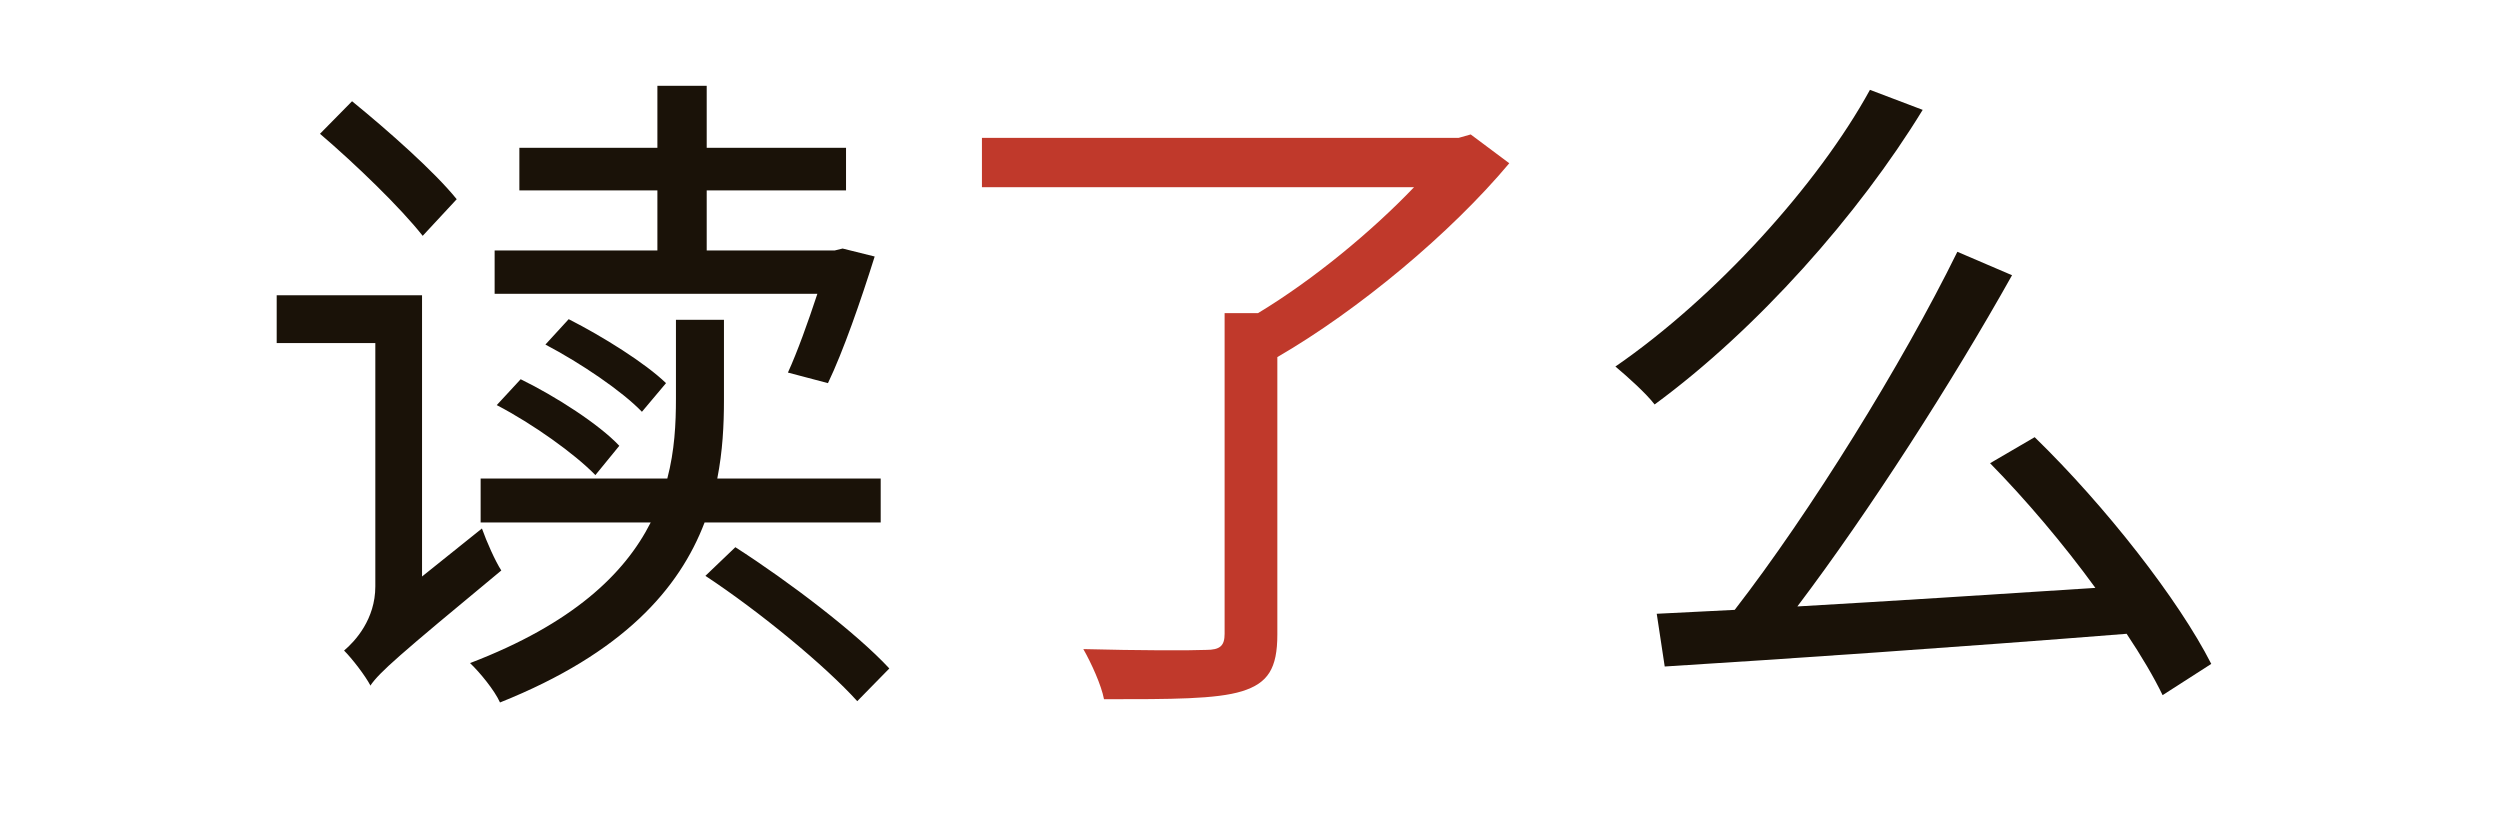
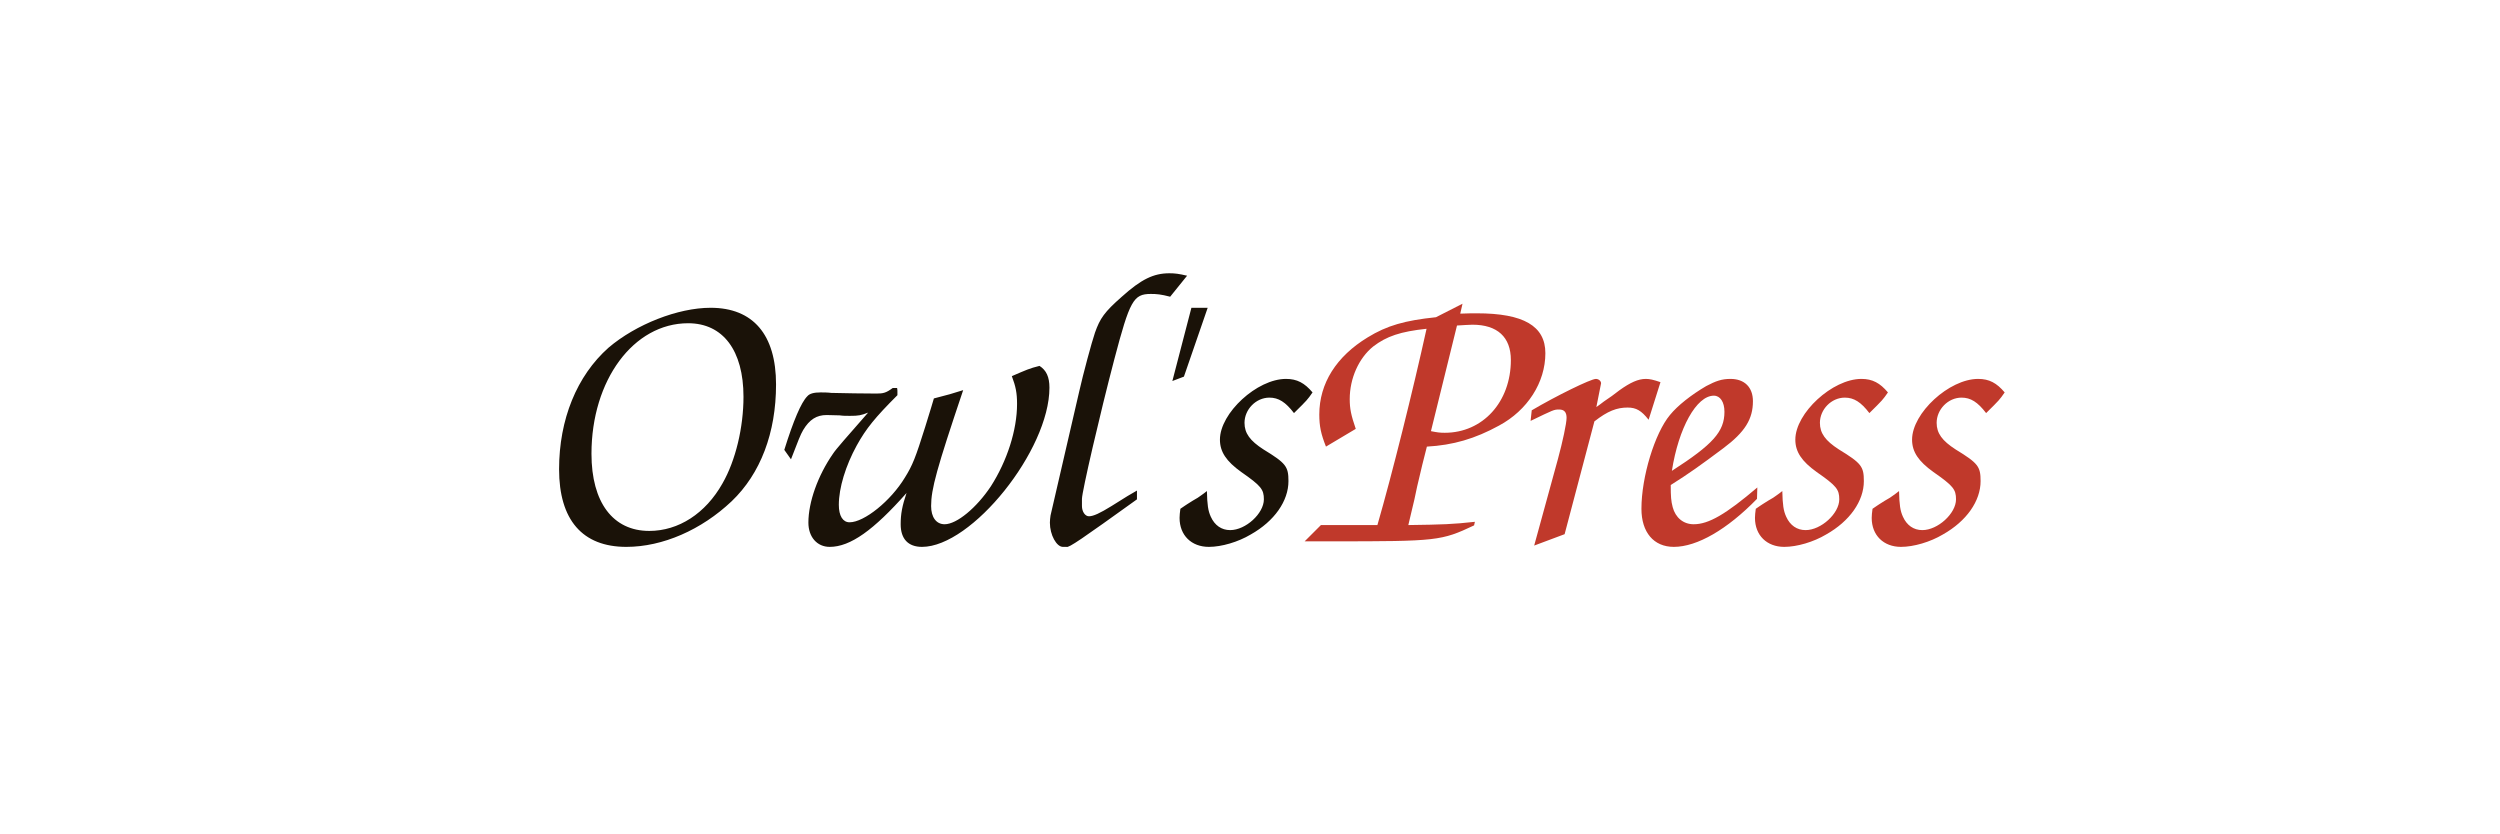
<svg xmlns="http://www.w3.org/2000/svg" viewBox="0 0 240 80" width="240" height="80">
-   <text x="120" y="62" text-anchor="middle" font-family="'UnifrakturMaguntia', cursive" font-size="64" fill="#1a1208" letter-spacing="-0.5">读<tspan fill="#c0392b">了</tspan>么</text>
+   <text x="120" y="52" text-anchor="middle" font-family="'UnifrakturMaguntia', cursive" font-size="38" fill="#1a1208" letter-spacing="-0.5">Owl's<tspan fill="#c0392b"> Press</tspan>
+   </text>
</svg>
